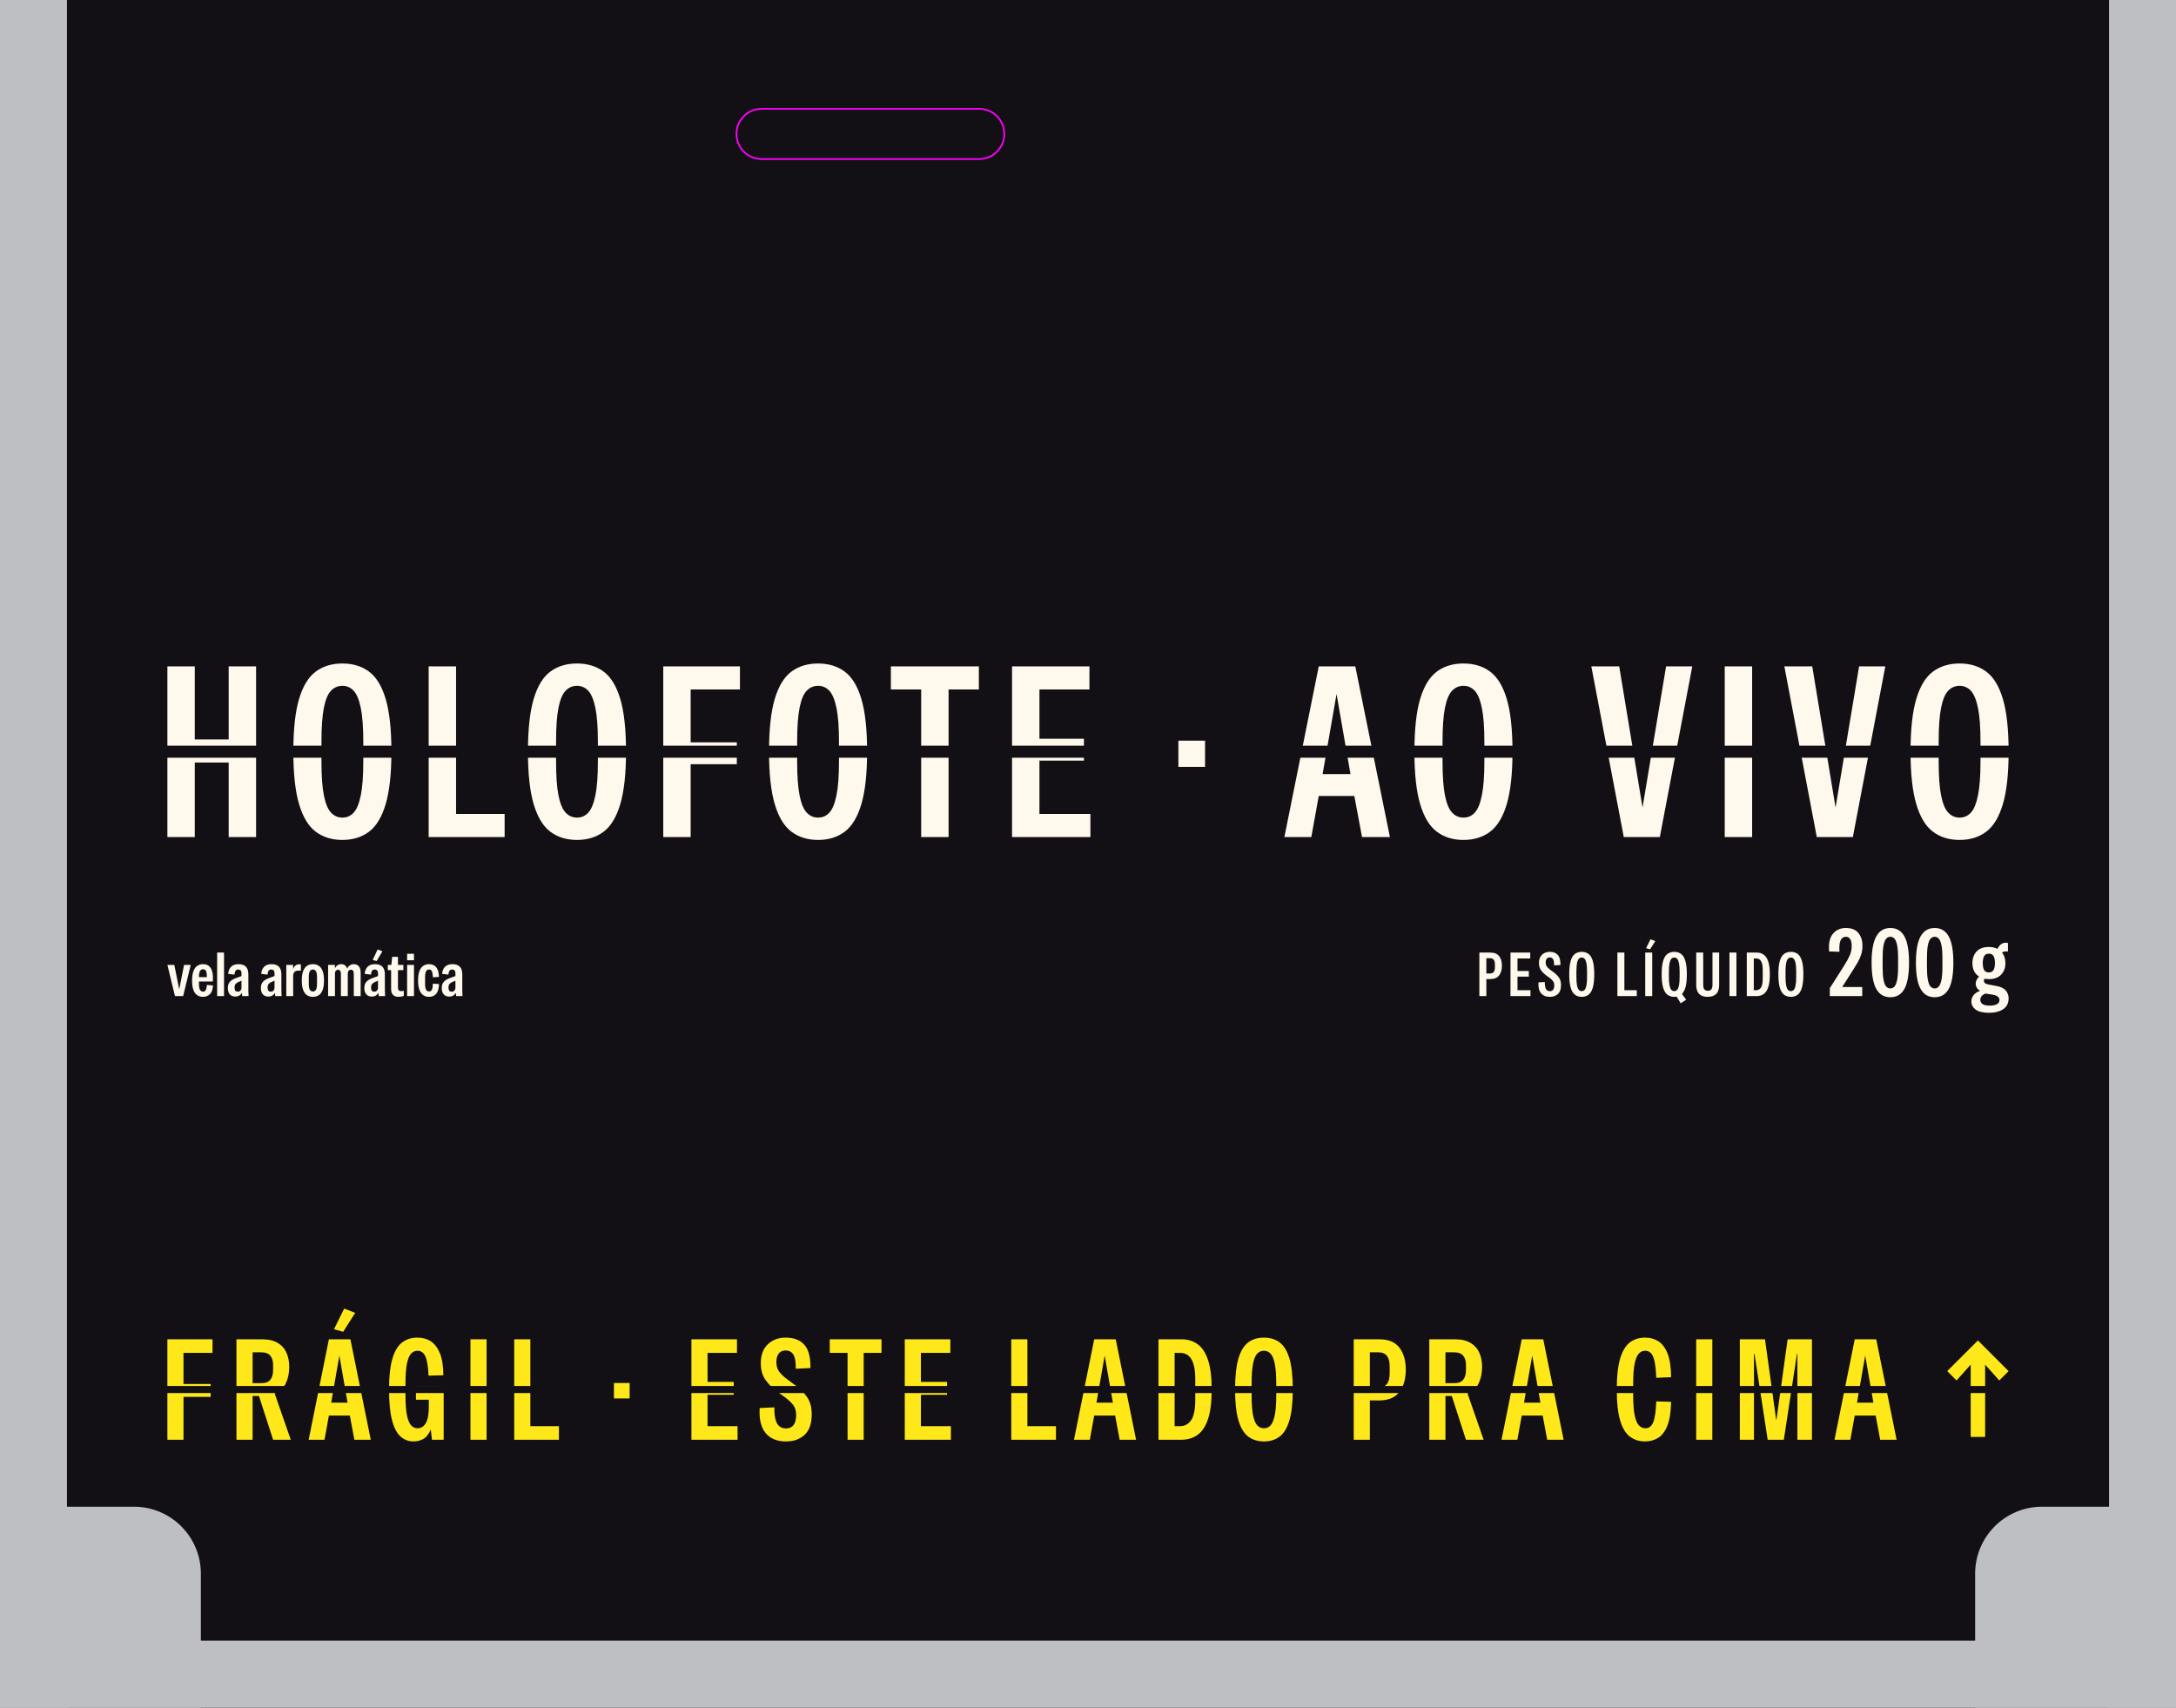
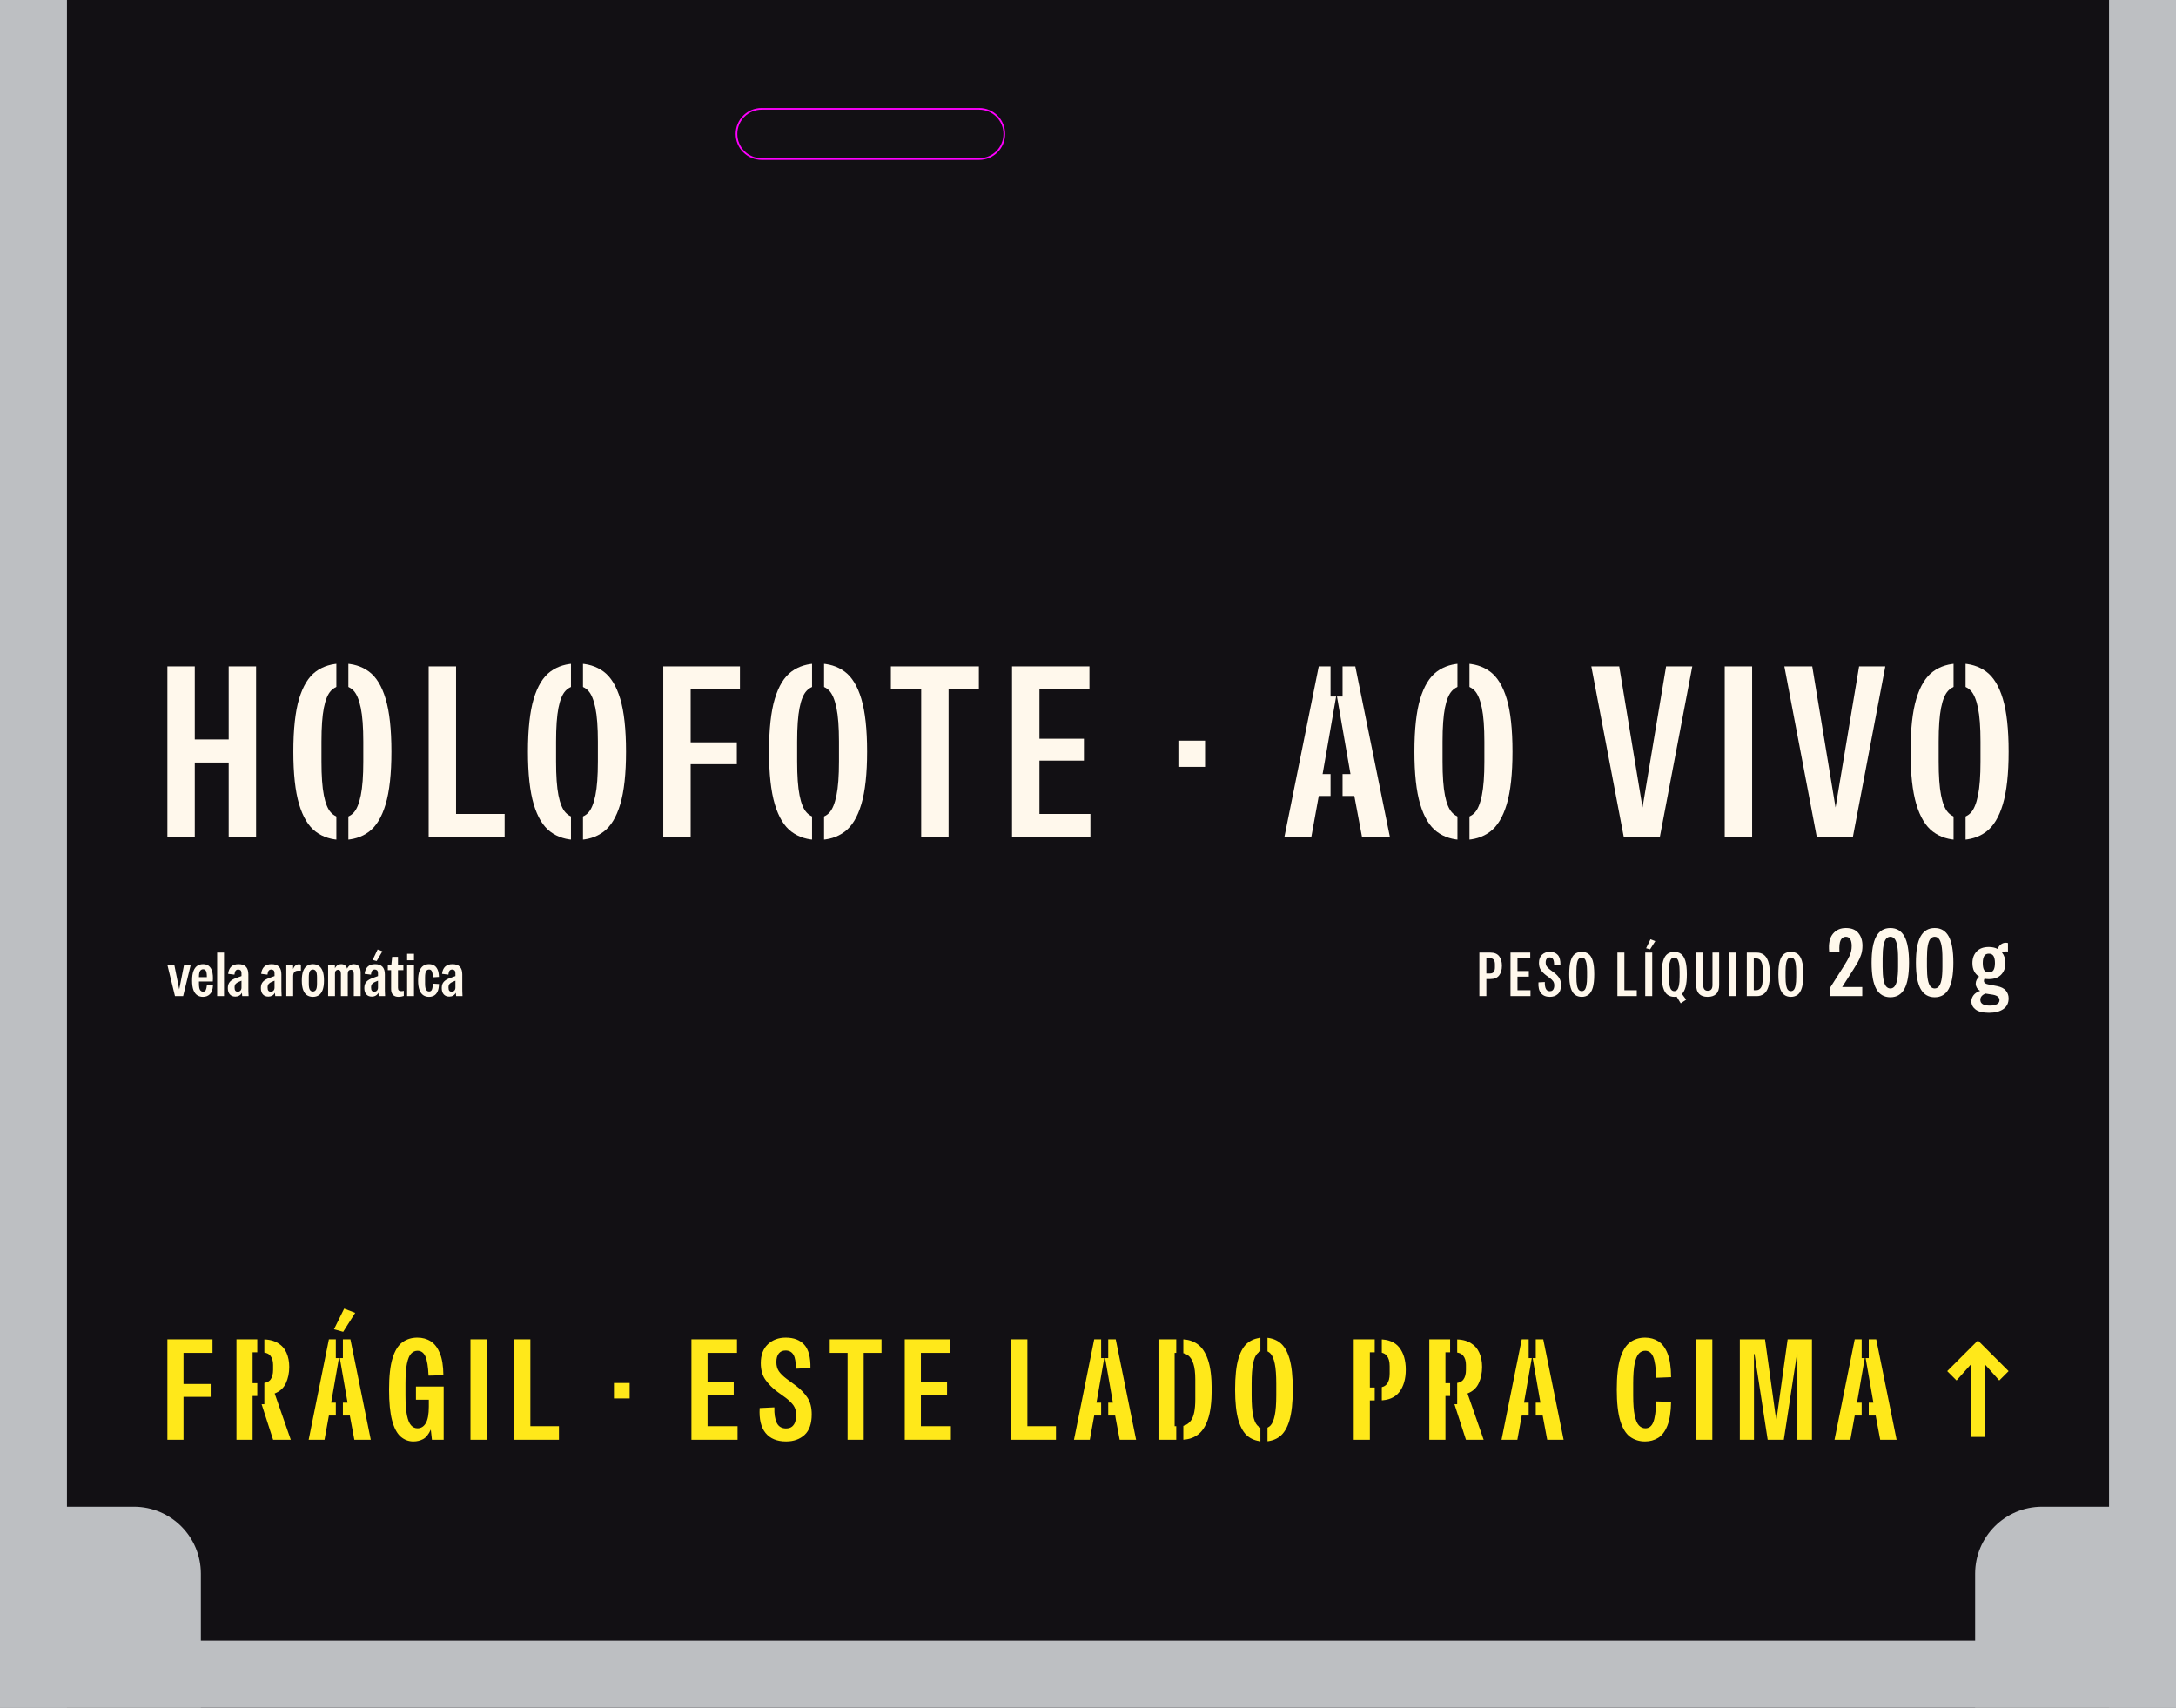
<svg xmlns="http://www.w3.org/2000/svg" width="130.0mm" height="102.0mm" viewBox="0 0 130.0 102.0">
  <defs>
    <mask id="ponte" maskUnits="userSpaceOnUse" x="0" y="0" width="130.0" height="102.0">
      <rect width="130.0" height="102.0" fill="#fff" />
-       <rect x="9.950" y="44.543" width="5.399" height="0.718" fill="#000" />
-       <rect x="17.475" y="44.543" width="5.959" height="0.718" fill="#000" />
-       <rect x="25.560" y="44.543" width="4.638" height="0.718" fill="#000" />
-       <rect x="31.490" y="44.543" width="5.959" height="0.718" fill="#000" />
-       <rect x="39.575" y="44.543" width="4.681" height="0.718" fill="#000" />
-       <rect x="45.894" y="44.543" width="5.959" height="0.718" fill="#000" />
-       <rect x="53.175" y="44.543" width="5.356" height="0.718" fill="#000" />
-       <rect x="60.412" y="44.543" width="4.781" height="0.718" fill="#000" />
-       <rect x="76.682" y="44.543" width="6.404" height="0.718" fill="#000" />
-       <rect x="84.451" y="44.543" width="5.959" height="0.718" fill="#000" />
-       <rect x="95.020" y="44.543" width="6.131" height="0.718" fill="#000" />
-       <rect x="102.990" y="44.543" width="1.737" height="0.718" fill="#000" />
-       <rect x="106.552" y="44.543" width="6.131" height="0.718" fill="#000" />
-       <rect x="114.091" y="44.543" width="5.959" height="0.718" fill="#000" />
-       <rect x="9.950" y="82.789" width="2.796" height="0.423" fill="#000" />
-       <rect x="14.077" y="82.789" width="3.345" height="0.423" fill="#000" />
-       <rect x="18.391" y="82.789" width="3.810" height="0.423" fill="#000" />
-       <rect x="23.194" y="82.789" width="3.362" height="0.423" fill="#000" />
-       <rect x="28.057" y="82.789" width="1.063" height="0.423" fill="#000" />
-       <rect x="30.672" y="82.789" width="2.770" height="0.423" fill="#000" />
-       <rect x="41.258" y="82.789" width="2.855" height="0.423" fill="#000" />
-       <rect x="45.275" y="82.789" width="3.269" height="0.423" fill="#000" />
-       <rect x="49.521" y="82.789" width="3.193" height="0.423" fill="#000" />
-       <rect x="54.004" y="82.789" width="2.855" height="0.423" fill="#000" />
-       <rect x="60.365" y="82.789" width="2.770" height="0.423" fill="#000" />
-       <rect x="64.113" y="82.789" width="3.810" height="0.423" fill="#000" />
-       <rect x="69.161" y="82.789" width="3.277" height="0.423" fill="#000" />
-       <rect x="73.737" y="82.789" width="3.548" height="0.423" fill="#000" />
-       <rect x="80.825" y="82.789" width="3.210" height="0.423" fill="#000" />
-       <rect x="85.342" y="82.789" width="3.345" height="0.423" fill="#000" />
-       <rect x="89.655" y="82.789" width="3.810" height="0.423" fill="#000" />
-       <rect x="96.541" y="82.789" width="3.345" height="0.423" fill="#000" />
-       <rect x="101.285" y="82.789" width="1.063" height="0.423" fill="#000" />
-       <rect x="103.892" y="82.789" width="4.410" height="0.423" fill="#000" />
-       <rect x="109.549" y="82.789" width="3.810" height="0.423" fill="#000" />
-       <rect x="116.282" y="82.789" width="3.768" height="0.423" fill="#000" />
+       <rect x="20.095" y="39.482" width="0.718" height="1.636" fill="#000" />
+       <rect x="20.095" y="48.687" width="0.718" height="1.636" fill="#000" />
+       <rect x="34.111" y="39.482" width="0.718" height="1.636" fill="#000" />
+       <rect x="34.111" y="48.687" width="0.718" height="1.636" fill="#000" />
+       <rect x="48.514" y="39.482" width="0.718" height="1.636" fill="#000" />
+       <rect x="48.514" y="48.687" width="0.718" height="1.636" fill="#000" />
+       <rect x="79.490" y="39.654" width="0.718" height="1.951" fill="#000" />
+       <rect x="79.490" y="46.088" width="0.718" height="1.607" fill="#000" />
+       <rect x="87.072" y="39.482" width="0.718" height="1.636" fill="#000" />
+       <rect x="87.072" y="48.687" width="0.718" height="1.636" fill="#000" />
+       <rect x="116.711" y="39.482" width="0.718" height="1.636" fill="#000" />
+       <rect x="116.711" y="48.687" width="0.718" height="1.636" fill="#000" />
+       <rect x="15.370" y="79.850" width="0.423" height="1.077" fill="#000" />
+       <rect x="15.370" y="82.470" width="0.423" height="1.408" fill="#000" />
+       <rect x="20.063" y="79.850" width="0.423" height="1.272" fill="#000" />
+       <rect x="20.063" y="83.636" width="0.423" height="1.069" fill="#000" />
+       <rect x="65.785" y="79.850" width="0.423" height="1.272" fill="#000" />
+       <rect x="65.785" y="83.636" width="0.423" height="1.069" fill="#000" />
+       <rect x="70.272" y="79.850" width="0.423" height="1.111" fill="#000" />
+       <rect x="70.272" y="85.039" width="0.423" height="1.111" fill="#000" />
+       <rect x="75.299" y="79.749" width="0.423" height="1.086" fill="#000" />
+       <rect x="75.299" y="85.165" width="0.423" height="1.086" fill="#000" />
+       <rect x="82.130" y="79.850" width="0.423" height="1.077" fill="#000" />
+       <rect x="82.130" y="82.732" width="0.423" height="1.069" fill="#000" />
+       <rect x="86.634" y="79.850" width="0.423" height="1.077" fill="#000" />
+       <rect x="86.634" y="82.470" width="0.423" height="1.408" fill="#000" />
+       <rect x="91.327" y="79.850" width="0.423" height="1.272" fill="#000" />
+       <rect x="91.327" y="83.636" width="0.423" height="1.069" fill="#000" />
+       <rect x="111.221" y="79.850" width="0.423" height="1.272" fill="#000" />
+       <rect x="111.221" y="83.636" width="0.423" height="1.069" fill="#000" />
    </mask>
  </defs>
  <rect width="130.0" height="102.0" fill="#121014" />
  <g id="FOIL-PRATA" fill="#BDBFC2">
    <path d="M0,98 h130 v4 h-130 Z" />
    <path d="M0,0 h4 v102 h-4 Z" />
    <path d="M126,0 h4 v102 h-4 Z" />
    <path d="M0.000,102.000 L12.000,102.000 L12.000,94.000 A4.0,4.0 0 0 0 8.000,90.000 L0.000,90.000 Z" />
    <path d="M130.000,102.000 L118.000,102.000 L118.000,94.000 A4.0,4.0 0 0 1 122.000,90.000 L130.000,90.000 Z" />
  </g>
  <g id="TINTA-PAPEL" fill="#FFF8EC">
    <path d="M10.454 59.5 10 57.636H10.414L10.707 59.097L10.996 57.636H11.395L10.941 59.5H10.454Z M12.128 59.544Q11.937 59.544 11.789 59.451Q11.641 59.357 11.558 59.143Q11.476 58.929 11.476 58.57Q11.476 58.211 11.56 57.997Q11.644 57.782 11.791 57.687Q11.937 57.592 12.128 57.592Q12.336 57.592 12.461 57.687Q12.585 57.782 12.646 57.938Q12.706 58.094 12.717 58.275Q12.728 58.456 12.713 58.629H11.886V58.76Q11.886 59.028 11.95 59.13Q12.014 59.233 12.135 59.233Q12.248 59.233 12.294 59.141Q12.34 59.05 12.362 58.834L12.725 58.863Q12.703 59.229 12.538 59.386Q12.373 59.544 12.128 59.544ZM11.886 58.358V58.368H12.358V58.346Q12.358 58.087 12.303 57.991Q12.248 57.896 12.135 57.896Q12.018 57.896 11.952 57.997Q11.886 58.097 11.886 58.358Z M12.973 59.5V56.9H13.384V59.5H12.973Z M14.061 59.529Q13.849 59.529 13.73 59.396Q13.611 59.262 13.611 59.02Q13.611 58.779 13.737 58.643Q13.863 58.508 14.09 58.427L14.427 58.303V58.152Q14.427 58.013 14.374 57.962Q14.321 57.911 14.233 57.911Q14.138 57.911 14.081 57.977Q14.024 58.042 14.006 58.218L13.629 58.171Q13.658 57.889 13.814 57.74Q13.97 57.592 14.252 57.592Q14.838 57.592 14.838 58.2V59.024Q14.838 59.115 14.839 59.211Q14.841 59.306 14.852 59.5H14.471L14.449 59.299Q14.391 59.416 14.29 59.472Q14.189 59.529 14.061 59.529ZM14.014 58.987Q14.014 59.127 14.063 59.181Q14.112 59.236 14.204 59.236Q14.306 59.236 14.367 59.169Q14.427 59.101 14.427 58.995V58.581L14.244 58.658Q14.138 58.705 14.076 58.775Q14.014 58.844 14.014 58.987Z M16.035 59.529Q15.822 59.529 15.704 59.396Q15.585 59.262 15.585 59.02Q15.585 58.779 15.711 58.643Q15.837 58.508 16.064 58.427L16.401 58.303V58.152Q16.401 58.013 16.348 57.962Q16.295 57.911 16.207 57.911Q16.112 57.911 16.055 57.977Q15.998 58.042 15.98 58.218L15.603 58.171Q15.632 57.889 15.788 57.74Q15.943 57.592 16.225 57.592Q16.811 57.592 16.811 58.2V59.024Q16.811 59.115 16.813 59.211Q16.815 59.306 16.826 59.5H16.445L16.423 59.299Q16.364 59.416 16.264 59.472Q16.163 59.529 16.035 59.529ZM15.987 58.987Q15.987 59.127 16.037 59.181Q16.086 59.236 16.178 59.236Q16.28 59.236 16.341 59.169Q16.401 59.101 16.401 58.995V58.581L16.218 58.658Q16.112 58.705 16.05 58.775Q15.987 58.844 15.987 58.987Z M17.104 59.5V57.636H17.511V57.885Q17.569 57.731 17.663 57.665Q17.756 57.599 17.859 57.599Q17.884 57.599 17.913 57.603Q17.943 57.607 17.976 57.618V57.984Q17.848 57.969 17.743 57.986Q17.639 58.002 17.577 58.077Q17.514 58.152 17.514 58.317V59.5H17.104Z M18.694 59.544Q18.499 59.544 18.349 59.451Q18.199 59.357 18.115 59.141Q18.031 58.925 18.031 58.566Q18.031 58.207 18.115 57.995Q18.199 57.782 18.349 57.687Q18.499 57.592 18.694 57.592Q18.891 57.592 19.04 57.687Q19.188 57.782 19.272 57.995Q19.356 58.207 19.356 58.566Q19.356 58.925 19.272 59.141Q19.188 59.357 19.04 59.451Q18.891 59.544 18.694 59.544ZM18.694 59.225Q18.811 59.225 18.875 59.123Q18.939 59.02 18.939 58.76V58.376Q18.939 58.116 18.875 58.013Q18.811 57.911 18.694 57.911Q18.576 57.911 18.512 58.013Q18.448 58.116 18.448 58.376V58.76Q18.448 59.02 18.512 59.123Q18.576 59.225 18.694 59.225Z M19.602 59.5V57.636H20.008V57.841Q20.133 57.592 20.393 57.592Q20.51 57.592 20.603 57.656Q20.697 57.72 20.737 57.859Q20.806 57.72 20.911 57.656Q21.015 57.592 21.143 57.592Q21.242 57.592 21.334 57.636Q21.425 57.68 21.486 57.794Q21.546 57.907 21.546 58.116V59.5H21.136V58.178Q21.136 58.039 21.092 57.982Q21.048 57.925 20.964 57.925Q20.883 57.925 20.83 57.98Q20.777 58.035 20.777 58.193V59.5H20.367V58.178Q20.367 58.035 20.319 57.98Q20.272 57.925 20.199 57.925Q20.125 57.925 20.069 57.977Q20.012 58.028 20.012 58.189V59.5H19.602Z M22.216 59.529Q22.004 59.529 21.885 59.396Q21.766 59.262 21.766 59.02Q21.766 58.779 21.892 58.643Q22.019 58.508 22.246 58.427L22.582 58.303V58.152Q22.582 58.013 22.529 57.962Q22.476 57.911 22.389 57.911Q22.293 57.911 22.236 57.977Q22.18 58.042 22.161 58.218L21.784 58.171Q21.814 57.889 21.969 57.74Q22.125 57.592 22.407 57.592Q22.993 57.592 22.993 58.2V59.024Q22.993 59.115 22.994 59.211Q22.996 59.306 23.007 59.5H22.627L22.605 59.299Q22.546 59.416 22.445 59.472Q22.345 59.529 22.216 59.529ZM22.169 58.987Q22.169 59.127 22.218 59.181Q22.268 59.236 22.359 59.236Q22.462 59.236 22.522 59.169Q22.582 59.101 22.582 58.995V58.581L22.399 58.658Q22.293 58.705 22.231 58.775Q22.169 58.844 22.169 58.987ZM22.502 57.405 22.264 57.339 22.561 56.713 22.846 56.823 22.502 57.405Z M23.813 59.544Q23.597 59.544 23.482 59.429Q23.366 59.313 23.366 59.083V57.947H23.169V57.636H23.381L23.428 57.156H23.776V57.636H24.099V57.947H23.776V59.002Q23.776 59.115 23.828 59.159Q23.879 59.203 23.959 59.203Q23.996 59.203 24.035 59.2Q24.073 59.196 24.124 59.181V59.489Q23.97 59.544 23.813 59.544Z M24.322 57.361V56.973H24.732V57.361H24.322ZM24.322 59.5V57.636H24.732V59.5H24.322Z M25.629 59.544Q25.439 59.544 25.292 59.449Q25.146 59.353 25.062 59.139Q24.977 58.925 24.977 58.57Q24.977 58.211 25.062 57.997Q25.146 57.782 25.292 57.687Q25.439 57.592 25.629 57.592Q25.794 57.592 25.924 57.662Q26.054 57.731 26.135 57.898Q26.215 58.065 26.223 58.354L25.864 58.376Q25.849 58.123 25.801 58.017Q25.754 57.911 25.637 57.911Q25.516 57.911 25.455 58.015Q25.395 58.119 25.395 58.379V58.757Q25.395 59.013 25.455 59.117Q25.516 59.222 25.637 59.222Q25.758 59.222 25.803 59.115Q25.849 59.009 25.864 58.757L26.226 58.779Q26.219 59.068 26.138 59.234Q26.058 59.401 25.926 59.472Q25.794 59.544 25.629 59.544Z M26.841 59.529Q26.629 59.529 26.51 59.396Q26.391 59.262 26.391 59.02Q26.391 58.779 26.517 58.643Q26.644 58.508 26.871 58.427L27.208 58.303V58.152Q27.208 58.013 27.154 57.962Q27.101 57.911 27.014 57.911Q26.918 57.911 26.861 57.977Q26.805 58.042 26.787 58.218L26.409 58.171Q26.439 57.889 26.594 57.74Q26.75 57.592 27.032 57.592Q27.618 57.592 27.618 58.2V59.024Q27.618 59.115 27.62 59.211Q27.621 59.306 27.632 59.5H27.252L27.23 59.299Q27.171 59.416 27.07 59.472Q26.97 59.529 26.841 59.529ZM26.794 58.987Q26.794 59.127 26.843 59.181Q26.893 59.236 26.984 59.236Q27.087 59.236 27.147 59.169Q27.208 59.101 27.208 58.995V58.581L27.024 58.658Q26.918 58.705 26.856 58.775Q26.794 58.844 26.794 58.987Z" />
    <path d="M88.381 59.5V56.9H89.04Q89.395 56.9 89.562 57.114Q89.729 57.328 89.729 57.687Q89.729 58.046 89.562 58.264Q89.395 58.482 89.04 58.482H88.799V59.5H88.381ZM89.018 57.237H88.799V58.149H89.018Q89.311 58.149 89.311 57.79V57.596Q89.311 57.237 89.018 57.237Z M90.241 59.5V56.9H91.421V57.252H90.659V58.002H91.336V58.336H90.659V59.148H91.435V59.5H90.241Z M92.596 59.544Q92.241 59.544 92.063 59.324Q91.886 59.105 91.911 58.68L92.292 58.661Q92.285 58.918 92.353 59.061Q92.42 59.203 92.589 59.207Q92.695 59.207 92.754 59.156Q92.812 59.105 92.834 59.026Q92.856 58.947 92.856 58.87Q92.856 58.709 92.788 58.614Q92.721 58.519 92.592 58.42L92.365 58.255Q92.182 58.119 92.061 57.949Q91.941 57.779 91.941 57.519Q91.941 57.2 92.124 57.028Q92.307 56.856 92.585 56.856Q92.9 56.856 93.067 57.041Q93.233 57.226 93.226 57.643L92.845 57.662Q92.852 57.413 92.787 57.301Q92.721 57.189 92.581 57.189Q92.468 57.189 92.406 57.268Q92.343 57.347 92.343 57.49Q92.343 57.632 92.409 57.728Q92.475 57.823 92.611 57.925L92.86 58.108Q93.039 58.244 93.149 58.412Q93.259 58.581 93.259 58.841Q93.259 59.203 93.074 59.374Q92.889 59.544 92.596 59.544Z M94.497 59.544Q94.259 59.544 94.092 59.419Q93.925 59.295 93.838 59Q93.75 58.705 93.75 58.2Q93.75 57.687 93.838 57.394Q93.925 57.101 94.092 56.979Q94.259 56.856 94.497 56.856Q94.735 56.856 94.901 56.979Q95.068 57.101 95.156 57.394Q95.244 57.687 95.244 58.2Q95.244 58.705 95.156 59Q95.068 59.295 94.901 59.419Q94.735 59.544 94.497 59.544ZM94.497 59.203Q94.599 59.203 94.669 59.128Q94.738 59.053 94.777 58.867Q94.815 58.68 94.815 58.35V58.046Q94.815 57.717 94.777 57.532Q94.738 57.347 94.669 57.272Q94.599 57.197 94.497 57.197Q94.394 57.197 94.323 57.272Q94.251 57.347 94.215 57.532Q94.178 57.717 94.178 58.046V58.35Q94.178 58.68 94.215 58.865Q94.251 59.05 94.323 59.127Q94.394 59.203 94.497 59.203Z M96.628 59.5V56.9H97.045V59.148H97.785V59.5H96.628Z M98.29 59.5V56.9H98.708V59.5H98.29ZM98.58 56.706 98.342 56.64 98.605 56.105 98.891 56.215 98.58 56.706Z M100.022 59.544Q99.788 59.544 99.62 59.419Q99.451 59.295 99.362 59Q99.272 58.705 99.272 58.2Q99.272 57.687 99.362 57.394Q99.451 57.101 99.62 56.979Q99.788 56.856 100.022 56.856Q100.261 56.856 100.429 56.979Q100.597 57.101 100.687 57.394Q100.777 57.687 100.777 58.2Q100.777 58.665 100.702 58.947Q100.627 59.229 100.484 59.372L100.737 59.712L100.411 59.932L100.169 59.533Q100.099 59.544 100.022 59.544ZM100.022 59.203Q100.125 59.203 100.197 59.128Q100.268 59.053 100.306 58.867Q100.345 58.68 100.345 58.35V58.046Q100.345 57.717 100.306 57.532Q100.268 57.347 100.197 57.272Q100.125 57.197 100.022 57.197Q99.924 57.197 99.852 57.272Q99.781 57.347 99.742 57.532Q99.704 57.717 99.704 58.046V58.35Q99.704 58.68 99.742 58.865Q99.781 59.05 99.852 59.127Q99.924 59.203 100.022 59.203Z M102.018 59.544Q101.685 59.544 101.511 59.37Q101.337 59.196 101.337 58.841V56.9H101.755V58.841Q101.755 59.181 102.029 59.181Q102.308 59.181 102.308 58.841V56.9H102.707V58.841Q102.707 59.196 102.531 59.37Q102.355 59.544 102.018 59.544Z M103.322 59.5V56.9H103.739V59.5H103.322Z M104.358 59.5V56.9H104.955Q105.19 56.9 105.365 57.023Q105.541 57.145 105.638 57.429Q105.735 57.713 105.735 58.2Q105.735 58.687 105.638 58.971Q105.541 59.255 105.365 59.377Q105.19 59.5 104.955 59.5H104.358ZM104.776 59.148H104.919Q105.094 59.148 105.202 58.996Q105.31 58.844 105.31 58.456V57.944Q105.31 57.68 105.261 57.53Q105.212 57.38 105.124 57.316Q105.036 57.252 104.919 57.252H104.776V59.148Z M106.991 59.544Q106.753 59.544 106.587 59.419Q106.42 59.295 106.332 59Q106.244 58.705 106.244 58.2Q106.244 57.687 106.332 57.394Q106.42 57.101 106.587 56.979Q106.753 56.856 106.991 56.856Q107.229 56.856 107.396 56.979Q107.562 57.101 107.65 57.394Q107.738 57.687 107.738 58.2Q107.738 58.705 107.65 59Q107.562 59.295 107.396 59.419Q107.229 59.544 106.991 59.544ZM106.991 59.203Q107.094 59.203 107.163 59.128Q107.233 59.053 107.271 58.867Q107.31 58.68 107.31 58.35V58.046Q107.31 57.717 107.271 57.532Q107.233 57.347 107.163 57.272Q107.094 57.197 106.991 57.197Q106.889 57.197 106.817 57.272Q106.746 57.347 106.709 57.532Q106.673 57.717 106.673 58.046V58.35Q106.673 58.68 106.709 58.865Q106.746 59.05 106.817 59.127Q106.889 59.203 106.991 59.203Z M109.318 59.5V59.027L110.18 57.669Q110.383 57.348 110.504 57.08Q110.625 56.813 110.625 56.514Q110.625 56.227 110.532 56.092Q110.439 55.956 110.276 55.956Q110.073 55.956 109.969 56.154Q109.865 56.351 109.893 56.852L109.279 56.835Q109.211 56.142 109.496 55.787Q109.78 55.432 110.276 55.432Q110.778 55.432 111.022 55.728Q111.268 56.024 111.268 56.492Q111.268 56.785 111.189 57.024Q111.11 57.263 110.989 57.475Q110.868 57.686 110.732 57.9L110.056 58.959H111.256V59.5H109.318Z M112.935 59.568Q112.372 59.568 112.093 59.069Q111.814 58.57 111.814 57.5Q111.814 56.435 112.093 55.934Q112.372 55.432 112.935 55.432Q113.499 55.432 113.775 55.934Q114.051 56.435 114.051 57.5Q114.051 58.57 113.775 59.069Q113.499 59.568 112.935 59.568ZM112.935 59.044Q113.082 59.044 113.183 58.925Q113.284 58.807 113.341 58.525Q113.397 58.244 113.397 57.759V57.241Q113.397 56.751 113.341 56.469Q113.284 56.187 113.183 56.072Q113.082 55.956 112.935 55.956Q112.789 55.956 112.684 56.075Q112.58 56.193 112.527 56.472Q112.473 56.751 112.473 57.241V57.759Q112.473 58.244 112.527 58.525Q112.58 58.807 112.684 58.925Q112.789 59.044 112.935 59.044Z M115.583 59.568Q115.02 59.568 114.741 59.069Q114.462 58.57 114.462 57.5Q114.462 56.435 114.741 55.934Q115.02 55.432 115.583 55.432Q116.147 55.432 116.422 55.934Q116.699 56.435 116.699 57.5Q116.699 58.57 116.422 59.069Q116.147 59.568 115.583 59.568ZM115.583 59.044Q115.73 59.044 115.831 58.925Q115.932 58.807 115.989 58.525Q116.045 58.244 116.045 57.759V57.241Q116.045 56.751 115.989 56.469Q115.932 56.187 115.831 56.072Q115.73 55.956 115.583 55.956Q115.437 55.956 115.332 56.075Q115.228 56.193 115.175 56.472Q115.121 56.751 115.121 57.241V57.759Q115.121 58.244 115.175 58.525Q115.228 58.807 115.332 58.925Q115.437 59.044 115.583 59.044Z M118.828 60.497Q118.282 60.497 118.028 60.303Q117.775 60.108 117.775 59.816Q117.775 59.618 117.904 59.447Q118.034 59.275 118.299 59.184Q118.163 59.111 118.099 58.996Q118.034 58.88 118.034 58.762Q118.034 58.638 118.09 58.528Q118.147 58.418 118.237 58.334Q117.837 58.086 117.837 57.528Q117.837 57.106 118.087 56.835Q118.338 56.565 118.817 56.565Q119.115 56.565 119.335 56.678Q119.425 56.492 119.552 56.401Q119.679 56.311 119.825 56.311Q119.893 56.311 119.961 56.328V56.835Q119.859 56.824 119.769 56.835Q119.679 56.846 119.606 56.897Q119.808 57.151 119.808 57.528Q119.808 57.956 119.552 58.221Q119.296 58.486 118.817 58.486Q118.676 58.486 118.558 58.463Q118.524 58.525 118.524 58.593Q118.524 58.751 118.778 58.801L119.307 58.903Q119.673 58.976 119.837 59.173Q120 59.37 120 59.635Q120 60.058 119.682 60.278Q119.363 60.497 118.828 60.497ZM118.817 58.086Q119.014 58.086 119.099 57.942Q119.183 57.799 119.183 57.523Q119.183 57.252 119.099 57.108Q119.014 56.965 118.817 56.965Q118.62 56.965 118.538 57.111Q118.456 57.258 118.456 57.523Q118.456 57.81 118.541 57.948Q118.625 58.086 118.817 58.086ZM118.31 59.72Q118.31 59.9 118.456 59.984Q118.603 60.069 118.868 60.069Q119.144 60.069 119.299 59.984Q119.454 59.9 119.454 59.742Q119.454 59.618 119.361 59.537Q119.268 59.455 119.059 59.416L118.62 59.348Q118.31 59.472 118.31 59.72Z" />
  </g>
  <g id="TINTA-PAPEL-STENCIL" fill="#FFF8EC" mask="url(#ponte)">
    <path d="M10 50V39.804H11.637V44.17H13.662V39.804H15.299V50H13.662V45.548H11.637V50H10Z M20.454 50.172Q19.521 50.172 18.867 49.684Q18.214 49.196 17.869 48.04Q17.525 46.884 17.525 44.902Q17.525 42.892 17.869 41.743Q18.214 40.594 18.867 40.113Q19.521 39.632 20.454 39.632Q21.388 39.632 22.041 40.113Q22.695 40.594 23.039 41.743Q23.384 42.892 23.384 44.902Q23.384 46.884 23.039 48.04Q22.695 49.196 22.041 49.684Q21.388 50.172 20.454 50.172ZM20.454 48.837Q20.856 48.837 21.129 48.542Q21.402 48.248 21.553 47.516Q21.704 46.783 21.704 45.491V44.299Q21.704 43.007 21.553 42.281Q21.402 41.556 21.129 41.262Q20.856 40.967 20.454 40.967Q20.052 40.967 19.772 41.262Q19.492 41.556 19.349 42.281Q19.205 43.007 19.205 44.299V45.491Q19.205 46.783 19.349 47.508Q19.492 48.234 19.772 48.535Q20.052 48.837 20.454 48.837Z M25.61 50V39.804H27.247V48.621H30.148V50H25.61Z M34.47 50.172Q33.537 50.172 32.883 49.684Q32.23 49.196 31.885 48.04Q31.541 46.884 31.541 44.902Q31.541 42.892 31.885 41.743Q32.23 40.594 32.883 40.113Q33.537 39.632 34.47 39.632Q35.403 39.632 36.057 40.113Q36.71 40.594 37.055 41.743Q37.4 42.892 37.4 44.902Q37.4 46.884 37.055 48.04Q36.71 49.196 36.057 49.684Q35.403 50.172 34.47 50.172ZM34.47 48.837Q34.872 48.837 35.145 48.542Q35.418 48.248 35.569 47.516Q35.719 46.783 35.719 45.491V44.299Q35.719 43.007 35.569 42.281Q35.418 41.556 35.145 41.262Q34.872 40.967 34.47 40.967Q34.068 40.967 33.788 41.262Q33.508 41.556 33.364 42.281Q33.221 43.007 33.221 44.299V45.491Q33.221 46.783 33.364 47.508Q33.508 48.234 33.788 48.535Q34.068 48.837 34.47 48.837Z M39.625 50V39.804H44.206V41.183H41.262V44.342H44.02V45.649H41.262V50H39.625Z M48.873 50.172Q47.94 50.172 47.287 49.684Q46.633 49.196 46.288 48.04Q45.944 46.884 45.944 44.902Q45.944 42.892 46.288 41.743Q46.633 40.594 47.287 40.113Q47.94 39.632 48.873 39.632Q49.807 39.632 50.46 40.113Q51.114 40.594 51.458 41.743Q51.803 42.892 51.803 44.902Q51.803 46.884 51.458 48.04Q51.114 49.196 50.46 49.684Q49.807 50.172 48.873 50.172ZM48.873 48.837Q49.276 48.837 49.548 48.542Q49.821 48.248 49.972 47.516Q50.123 46.783 50.123 45.491V44.299Q50.123 43.007 49.972 42.281Q49.821 41.556 49.548 41.262Q49.276 40.967 48.873 40.967Q48.471 40.967 48.191 41.262Q47.911 41.556 47.768 42.281Q47.624 43.007 47.624 44.299V45.491Q47.624 46.783 47.768 47.508Q47.911 48.234 48.191 48.535Q48.471 48.837 48.873 48.837Z M55.034 50V41.183H53.224V39.804H58.48V41.183H56.671V50H55.034Z M60.462 50V39.804H65.086V41.183H62.099V44.127H64.756V45.433H62.099V48.621H65.144V50H60.462Z M70.4 45.807V44.242H71.993V45.807H70.4Z M76.732 50 78.786 39.804H80.969L83.037 50H81.371L80.911 47.544H78.786L78.341 50H76.732ZM79.016 46.238H80.681L79.849 41.456L79.016 46.238Z M87.431 50.172Q86.497 50.172 85.844 49.684Q85.191 49.196 84.846 48.04Q84.501 46.884 84.501 44.902Q84.501 42.892 84.846 41.743Q85.191 40.594 85.844 40.113Q86.497 39.632 87.431 39.632Q88.364 39.632 89.018 40.113Q89.671 40.594 90.016 41.743Q90.36 42.892 90.36 44.902Q90.36 46.884 90.016 48.04Q89.671 49.196 89.018 49.684Q88.364 50.172 87.431 50.172ZM87.431 48.837Q87.833 48.837 88.106 48.542Q88.379 48.248 88.529 47.516Q88.68 46.783 88.68 45.491V44.299Q88.68 43.007 88.529 42.281Q88.379 41.556 88.106 41.262Q87.833 40.967 87.431 40.967Q87.029 40.967 86.749 41.262Q86.469 41.556 86.325 42.281Q86.181 43.007 86.181 44.299V45.491Q86.181 46.783 86.325 47.508Q86.469 48.234 86.749 48.535Q87.029 48.837 87.431 48.837Z M97.009 50 95.07 39.804H96.736L98.129 48.234L99.537 39.804H101.102L99.163 50H97.009Z M103.04 50V39.804H104.677V50H103.04Z M108.54 50 106.602 39.804H108.268L109.661 48.234L111.068 39.804H112.633L110.695 50H108.54Z M117.07 50.172Q116.137 50.172 115.484 49.684Q114.83 49.196 114.486 48.04Q114.141 46.884 114.141 44.902Q114.141 42.892 114.486 41.743Q114.83 40.594 115.484 40.113Q116.137 39.632 117.07 39.632Q118.004 39.632 118.657 40.113Q119.311 40.594 119.655 41.743Q120 42.892 120 44.902Q120 46.884 119.655 48.04Q119.311 49.196 118.657 49.684Q118.004 50.172 117.07 50.172ZM117.07 48.837Q117.473 48.837 117.745 48.542Q118.018 48.248 118.169 47.516Q118.32 46.783 118.32 45.491V44.299Q118.32 43.007 118.169 42.281Q118.018 41.556 117.745 41.262Q117.473 40.967 117.07 40.967Q116.668 40.967 116.388 41.262Q116.108 41.556 115.965 42.281Q115.821 43.007 115.821 44.299V45.491Q115.821 46.783 115.965 47.508Q116.108 48.234 116.388 48.535Q116.668 48.837 117.07 48.837Z" />
  </g>
  <g id="TINTA-AMARELO-STENCIL" fill="#FFE81A" mask="url(#ponte)">
    <path d="M10 86V80H12.696V80.811H10.963V82.67H12.586V83.439H10.963V86H10Z M14.127 86V80H15.649Q16.232 80 16.591 80.216Q16.95 80.431 17.115 80.803Q17.28 81.175 17.28 81.648Q17.28 82.189 17.081 82.62Q16.882 83.051 16.409 83.237L17.372 86H16.316L15.471 83.389H15.091V86H14.127ZM15.598 80.778H15.091V82.62H15.598Q15.995 82.62 16.156 82.413Q16.316 82.206 16.316 81.825V81.53Q16.316 81.183 16.151 80.98Q15.987 80.778 15.598 80.778Z M18.441 86 19.649 80H20.934L22.151 86H21.17L20.9 84.555H19.649L19.387 86H18.441ZM19.785 83.786H20.765L20.275 80.972L19.785 83.786ZM20.503 79.552 19.953 79.4 20.562 78.166 21.221 78.42 20.503 79.552Z M24.698 86.101Q24.267 86.101 23.937 85.814Q23.608 85.527 23.426 84.851Q23.244 84.175 23.244 83Q23.244 81.808 23.451 81.132Q23.659 80.456 24.039 80.177Q24.419 79.899 24.934 79.899Q25.391 79.899 25.733 80.118Q26.075 80.338 26.278 80.828Q26.481 81.318 26.489 82.147L25.602 82.172Q25.568 81.369 25.416 81.027Q25.264 80.684 24.943 80.684Q24.723 80.684 24.563 80.853Q24.402 81.022 24.313 81.449Q24.225 81.876 24.225 82.637V83.363Q24.225 84.115 24.313 84.542Q24.402 84.969 24.563 85.142Q24.723 85.316 24.943 85.316Q25.256 85.316 25.437 85.011Q25.619 84.707 25.619 84.022V83.609H24.85V82.823H26.506V86H25.805L25.737 85.391Q25.543 85.823 25.277 85.962Q25.011 86.101 24.698 86.101Z M28.107 86V80H29.07V86H28.107Z M30.722 86V80H31.685V85.189H33.392V86H30.722Z M36.678 83.532V82.611H37.616V83.532H36.678Z M41.308 86V80H44.029V80.811H42.271V82.544H43.834V83.313H42.271V85.189H44.063V86H41.308Z M46.965 86.101Q46.145 86.101 45.735 85.594Q45.325 85.087 45.385 84.107L46.263 84.065Q46.246 84.656 46.403 84.986Q46.559 85.316 46.948 85.324Q47.193 85.324 47.328 85.206Q47.463 85.087 47.514 84.906Q47.565 84.724 47.565 84.546Q47.565 84.175 47.408 83.955Q47.252 83.735 46.956 83.507L46.432 83.127Q46.01 82.814 45.731 82.421Q45.452 82.028 45.452 81.428Q45.452 80.693 45.875 80.296Q46.297 79.899 46.939 79.899Q47.666 79.899 48.051 80.325Q48.435 80.752 48.418 81.716L47.539 81.758Q47.556 81.183 47.404 80.925Q47.252 80.668 46.931 80.668Q46.669 80.668 46.525 80.849Q46.382 81.031 46.382 81.361Q46.382 81.69 46.534 81.91Q46.686 82.13 46.999 82.366L47.573 82.789Q47.987 83.101 48.241 83.49Q48.494 83.879 48.494 84.479Q48.494 85.316 48.068 85.709Q47.641 86.101 46.965 86.101Z M50.636 86V80.811H49.571V80H52.664V80.811H51.599V86H50.636Z M54.053 86V80H56.775V80.811H55.017V82.544H56.58V83.313H55.017V85.189H56.809V86H54.053Z M60.416 86V80H61.379V85.189H63.086V86H60.416Z M64.163 86 65.371 80H66.656L67.873 86H66.892L66.622 84.555H65.371L65.109 86H64.163ZM65.506 83.786H66.487L65.996 80.972L65.506 83.786Z M69.211 86V80H70.589Q71.13 80 71.535 80.283Q71.941 80.566 72.165 81.221Q72.389 81.876 72.389 83Q72.389 84.124 72.165 84.779Q71.941 85.434 71.535 85.717Q71.13 86 70.589 86H69.211ZM70.175 85.189H70.504Q70.91 85.189 71.159 84.838Q71.409 84.487 71.409 83.591V82.409Q71.409 81.8 71.294 81.454Q71.18 81.107 70.978 80.959Q70.775 80.811 70.504 80.811H70.175V85.189Z M75.511 86.101Q74.961 86.101 74.577 85.814Q74.192 85.527 73.989 84.847Q73.787 84.166 73.787 83Q73.787 81.817 73.989 81.141Q74.192 80.465 74.577 80.182Q74.961 79.899 75.511 79.899Q76.06 79.899 76.444 80.182Q76.829 80.465 77.032 81.141Q77.234 81.817 77.234 83Q77.234 84.166 77.032 84.847Q76.829 85.527 76.444 85.814Q76.06 86.101 75.511 86.101ZM75.511 85.316Q75.747 85.316 75.908 85.142Q76.068 84.969 76.157 84.538Q76.246 84.107 76.246 83.347V82.645Q76.246 81.885 76.157 81.458Q76.068 81.031 75.908 80.858Q75.747 80.684 75.511 80.684Q75.274 80.684 75.109 80.858Q74.944 81.031 74.86 81.458Q74.775 81.885 74.775 82.645V83.347Q74.775 84.107 74.86 84.534Q74.944 84.961 75.109 85.138Q75.274 85.316 75.511 85.316Z M80.875 86V80H82.397Q83.216 80 83.601 80.494Q83.985 80.989 83.985 81.817Q83.985 82.645 83.601 83.148Q83.216 83.651 82.397 83.651H81.839V86H80.875ZM82.346 80.778H81.839V82.882H82.346Q83.022 82.882 83.022 82.053V81.606Q83.022 80.778 82.346 80.778Z M85.391 86V80H86.913Q87.496 80 87.855 80.216Q88.214 80.431 88.379 80.803Q88.544 81.175 88.544 81.648Q88.544 82.189 88.345 82.62Q88.147 83.051 87.673 83.237L88.637 86H87.58L86.735 83.389H86.355V86H85.391ZM86.862 80.778H86.355V82.62H86.862Q87.259 82.62 87.42 82.413Q87.58 82.206 87.58 81.825V81.53Q87.58 81.183 87.415 80.98Q87.251 80.778 86.862 80.778Z M89.705 86 90.913 80H92.198L93.415 86H92.434L92.164 84.555H90.913L90.651 86H89.705ZM91.049 83.786H92.029L91.539 80.972L91.049 83.786Z M98.281 86.101Q97.766 86.101 97.385 85.823Q97.005 85.544 96.798 84.868Q96.591 84.192 96.591 83Q96.591 81.808 96.798 81.132Q97.005 80.456 97.385 80.177Q97.766 79.899 98.281 79.899Q98.729 79.899 99.075 80.118Q99.422 80.338 99.625 80.853Q99.828 81.369 99.836 82.265L98.949 82.299Q98.915 81.394 98.763 81.039Q98.611 80.684 98.289 80.684Q98.07 80.684 97.909 80.853Q97.749 81.022 97.66 81.449Q97.571 81.876 97.571 82.637V83.363Q97.571 84.115 97.66 84.542Q97.749 84.969 97.913 85.142Q98.078 85.316 98.298 85.316Q98.619 85.316 98.767 84.961Q98.915 84.606 98.949 83.71L99.836 83.735Q99.819 84.648 99.612 85.163Q99.405 85.679 99.058 85.89Q98.712 86.101 98.281 86.101Z M101.335 86V80H102.299V86H101.335Z M103.942 86V80H105.446L106.113 84.808H106.13L106.798 80H108.251V86H107.381V80.879L107.356 80.87L106.57 86H105.606L104.82 80.879H104.787V86H103.942Z M109.599 86 110.807 80H112.091L113.308 86H112.328L112.058 84.555H110.807L110.545 86H109.599ZM110.942 83.786H111.922L111.432 80.972L110.942 83.786Z M117.735 85.831V81.513L116.89 82.459L116.332 81.901L118.166 80.068L120 81.901L119.442 82.459L118.597 81.513V85.831H117.735Z" />
  </g>
  <g id="FACA-FURO" fill="none" stroke="#FF00FF" stroke-width="0.1">
    <path d="M45.5,6.5 H58.5 A1.5,1.5 0 0 1 60,8 V8 A1.5,1.5 0 0 1 58.5,9.5 H45.5 A1.5,1.5 0 0 1 44,8 V8 A1.5,1.5 0 0 1 45.5,6.5 Z" />
  </g>
</svg>
